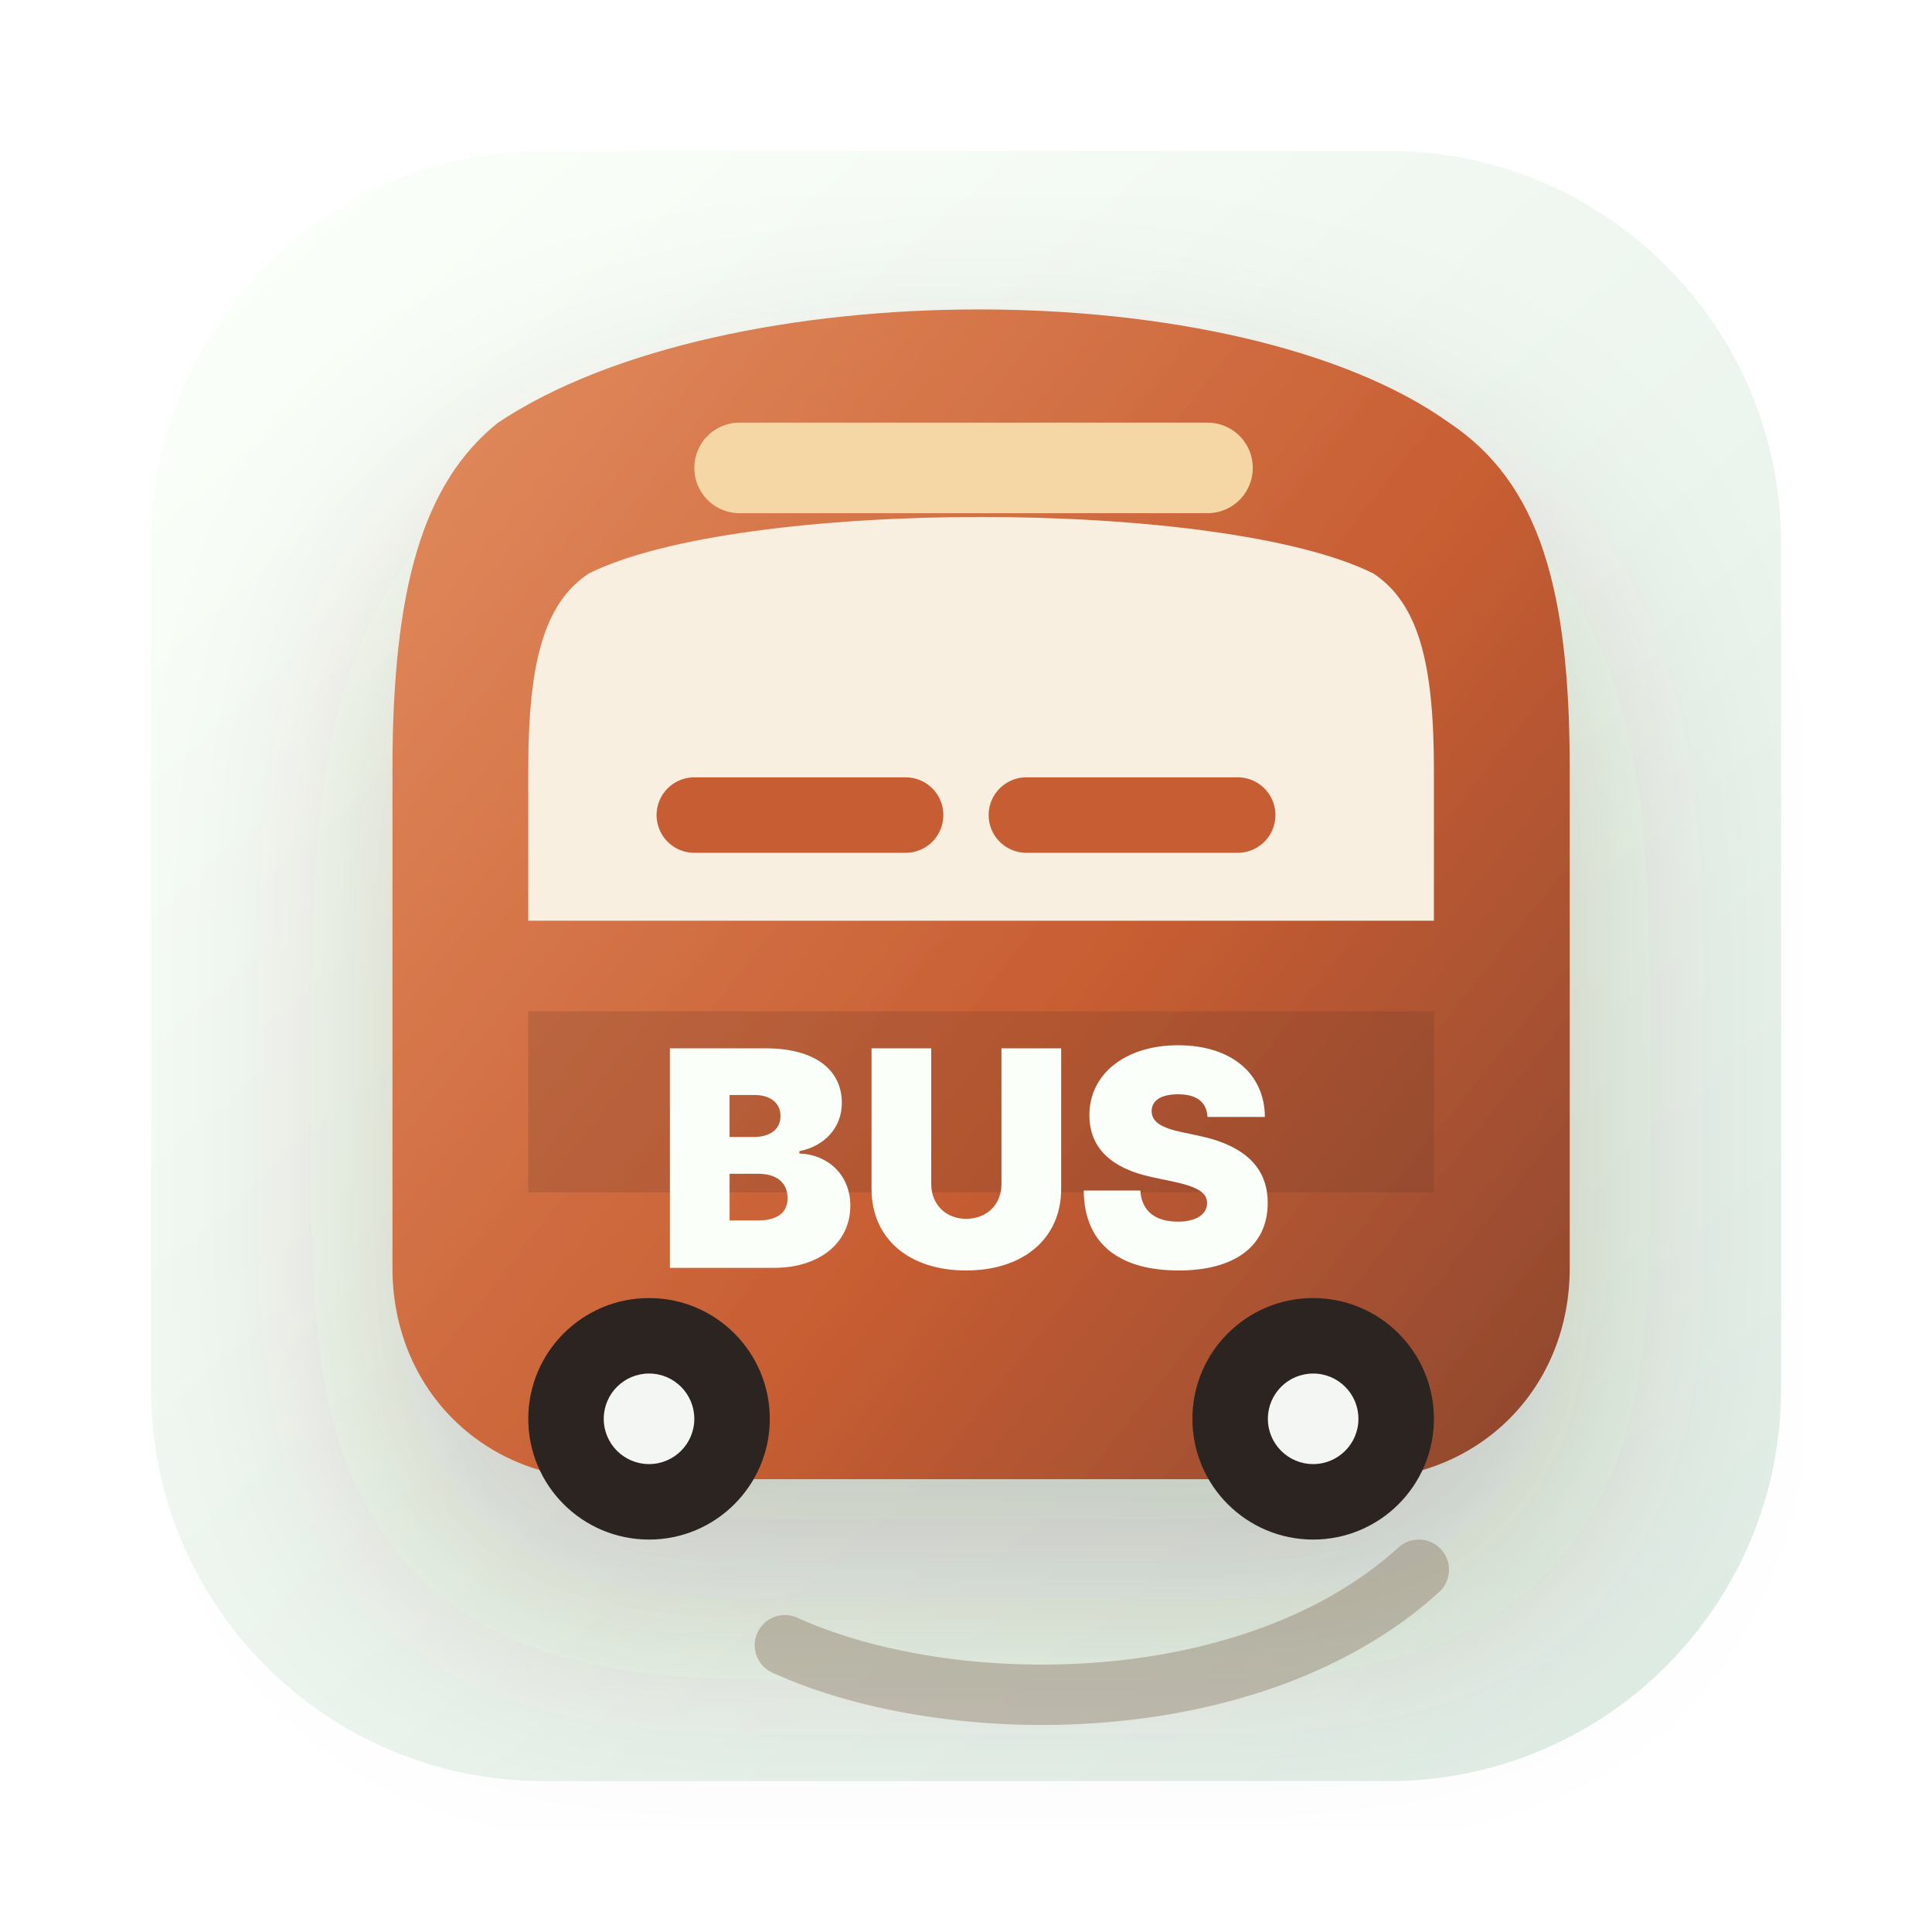
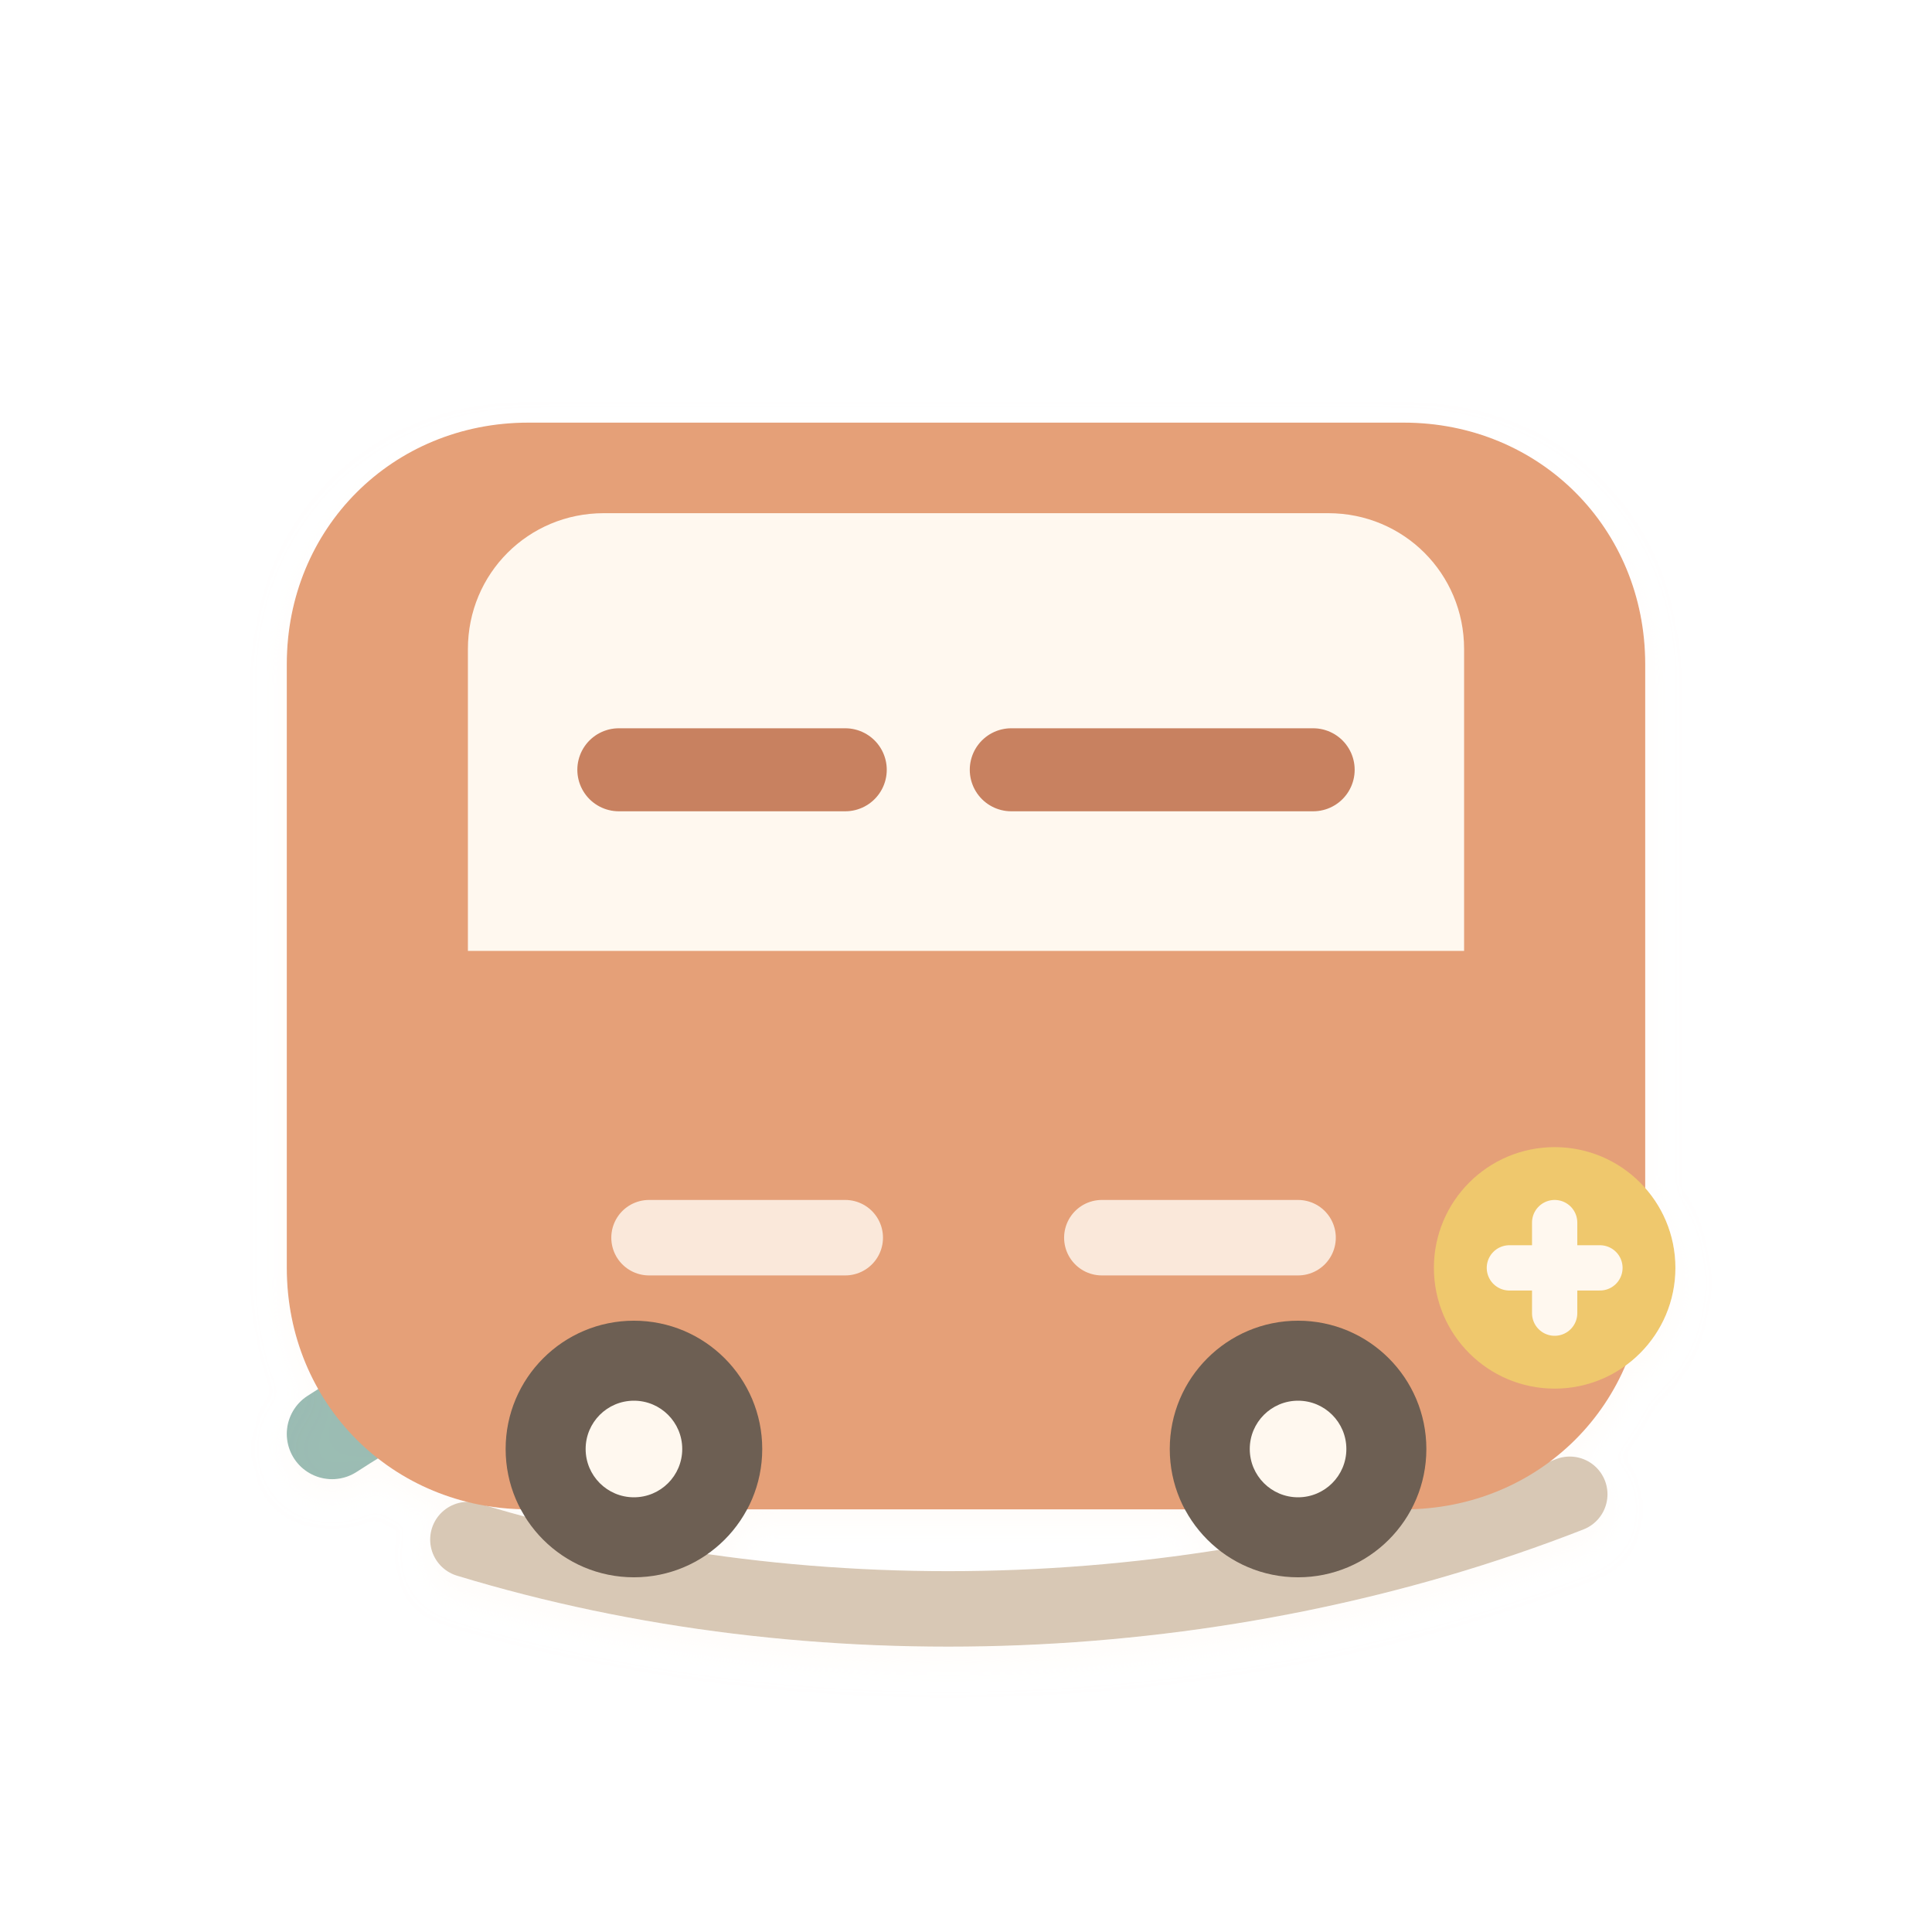
- <svg xmlns="http://www.w3.org/2000/svg" viewBox="0 0 128 128" role="img" aria-label="WRTA bus icon">
+ <svg xmlns="http://www.w3.org/2000/svg" width="128" height="128" viewBox="0 0 128 128" role="img" aria-label="Bus icon">
  <defs>
-     <linearGradient id="paper" x1="18" x2="110" y1="14" y2="118" gradientUnits="userSpaceOnUse">
-       <stop stop-color="#fbfff9" />
-       <stop offset="1" stop-color="#dfece4" />
+     <filter id="d" x="-35%" y="-35%" width="170%" height="170%" color-interpolation-filters="sRGB">
+       <feDropShadow dx="0" dy="10" stdDeviation="6" flood-color="#2b211d" flood-opacity=".15" />
+       <feDropShadow dx="0" dy="1" stdDeviation="1" flood-color="#fffaf4" flood-opacity=".5" />
+     </filter>
+     <linearGradient id="paper" x1="18" y1="18" x2="110" y2="114">
+       <stop stop-color="#fff8ef" />
+       <stop offset="1" stop-color="#e8dac8" />
    </linearGradient>
-     <linearGradient id="bus" x1="27" x2="103" y1="33" y2="93" gradientUnits="userSpaceOnUse">
-       <stop stop-color="#df875a" />
-       <stop offset=".58" stop-color="#c75d32" />
-       <stop offset="1" stop-color="#91492f" />
+     <linearGradient id="bus" x1="24" y1="28" x2="106" y2="104">
+       <stop stop-color="#e5a078" />
+       <stop offset=".56" stop-color="#bf6e49" />
+       <stop offset="1" stop-color="#814637" />
    </linearGradient>
-     <filter id="shadow" x="-20%" y="-20%" width="140%" height="150%">
-       <feDropShadow dx="0" dy="8" stdDeviation="8" flood-color="#513629" flood-opacity=".22" />
-     </filter>
+     <linearGradient id="teal" x1="18" y1="20" x2="108" y2="112">
+       <stop stop-color="#8eb4aa" />
+       <stop offset=".56" stop-color="#5f8b82" />
+       <stop offset="1" stop-color="#3f665f" />
+     </linearGradient>
+     <linearGradient id="gold" x1="20" y1="16" x2="108" y2="112">
+       <stop stop-color="#efc86d" />
+       <stop offset=".58" stop-color="#bd8740" />
+       <stop offset="1" stop-color="#7c5529" />
+     </linearGradient>
+     <linearGradient id="ink" x1="18" y1="14" x2="108" y2="116">
+       <stop stop-color="#6d5e52" />
+       <stop offset="1" stop-color="#3f3732" />
+     </linearGradient>
  </defs>
-   <rect x="10" y="10" width="108" height="108" rx="26" fill="url(#paper)" />
-   <path d="M33 28c15-10 49-10 63 0 6 4 8 11 8 23v33c0 8-6 14-14 14H40c-8 0-14-6-14-14V51c0-12 2-19 7-23Z" fill="url(#bus)" filter="url(#shadow)" />
-   <path d="M39 38c10-5 42-5 52 0 3 2 4 6 4 13v10H35V51c0-7 1-11 4-13Z" fill="#f8efe1" />
-   <path d="M35 67h60v12H35z" fill="#653527" opacity=".22" />
-   <circle cx="43" cy="94" r="8" fill="#2b2420" />
-   <circle cx="87" cy="94" r="8" fill="#2b2420" />
-   <circle cx="43" cy="94" r="3" fill="#f3f6f2" />
-   <circle cx="87" cy="94" r="3" fill="#f3f6f2" />
-   <path d="M46 54h14M68 54h14" stroke="#c75d32" stroke-width="5" stroke-linecap="round" />
-   <path d="M49 31h31" stroke="#f5d7a5" stroke-width="6" stroke-linecap="round" />
-   <path d="M52 109c11 5 31 5 42-5" fill="none" stroke="#8d7d68" stroke-width="4" stroke-linecap="round" opacity=".45" />
-   <text x="64" y="84" text-anchor="middle" font-family="Inter, Arial, sans-serif" font-size="20" font-weight="900" fill="#fbfff9">BUS</text>
+   <g filter="url(#d)">
+     <path d="M22 95c20-13 46-17 82-12" fill="none" stroke="url(#teal)" stroke-width="6" stroke-linecap="round" opacity=".9" />
+     <path d="M31 102c23 7 50 6 73-3" fill="none" stroke="#d8c8b5" stroke-width="5" stroke-linecap="round" />
+     <path d="M35 28h58c9 0 16 7 16 16v40c0 9-7 16-16 16H35c-9 0-16-7-16-16V44c0-9 7-16 16-16z" fill="url(#bus)" />
+     <path d="M31 43c0-5 4-9 9-9h48c5 0 9 4 9 9v20H31Z" fill="url(#paper)" />
+     <path d="M31 67h66" stroke="url(#ink)" stroke-width="7" stroke-linecap="round" opacity=".24" />
+     <path d="M41 51h15M67 51h20" stroke="#bf6e49" stroke-width="5.5" stroke-linecap="round" opacity=".86" />
+     <circle cx="42" cy="96" r="8.5" fill="url(#ink)" />
+     <circle cx="86" cy="96" r="8.5" fill="url(#ink)" />
+     <circle cx="42" cy="96" r="3.2" fill="#fff8ef" />
+     <circle cx="86" cy="96" r="3.2" fill="#fff8ef" />
+     <path d="M43 82h13M73 82h13" stroke="#fff8ef" stroke-width="5" stroke-linecap="round" opacity=".82" />
+     <path d="M47 24h34" stroke="url(#gold)" stroke-width="6" stroke-linecap="round" />
+     <circle cx="103" cy="84" r="8" fill="url(#gold)" />
+     <path d="M100 84h6M103 81v6" stroke="#fff8ef" stroke-width="3" stroke-linecap="round" />
+   </g>
</svg>
